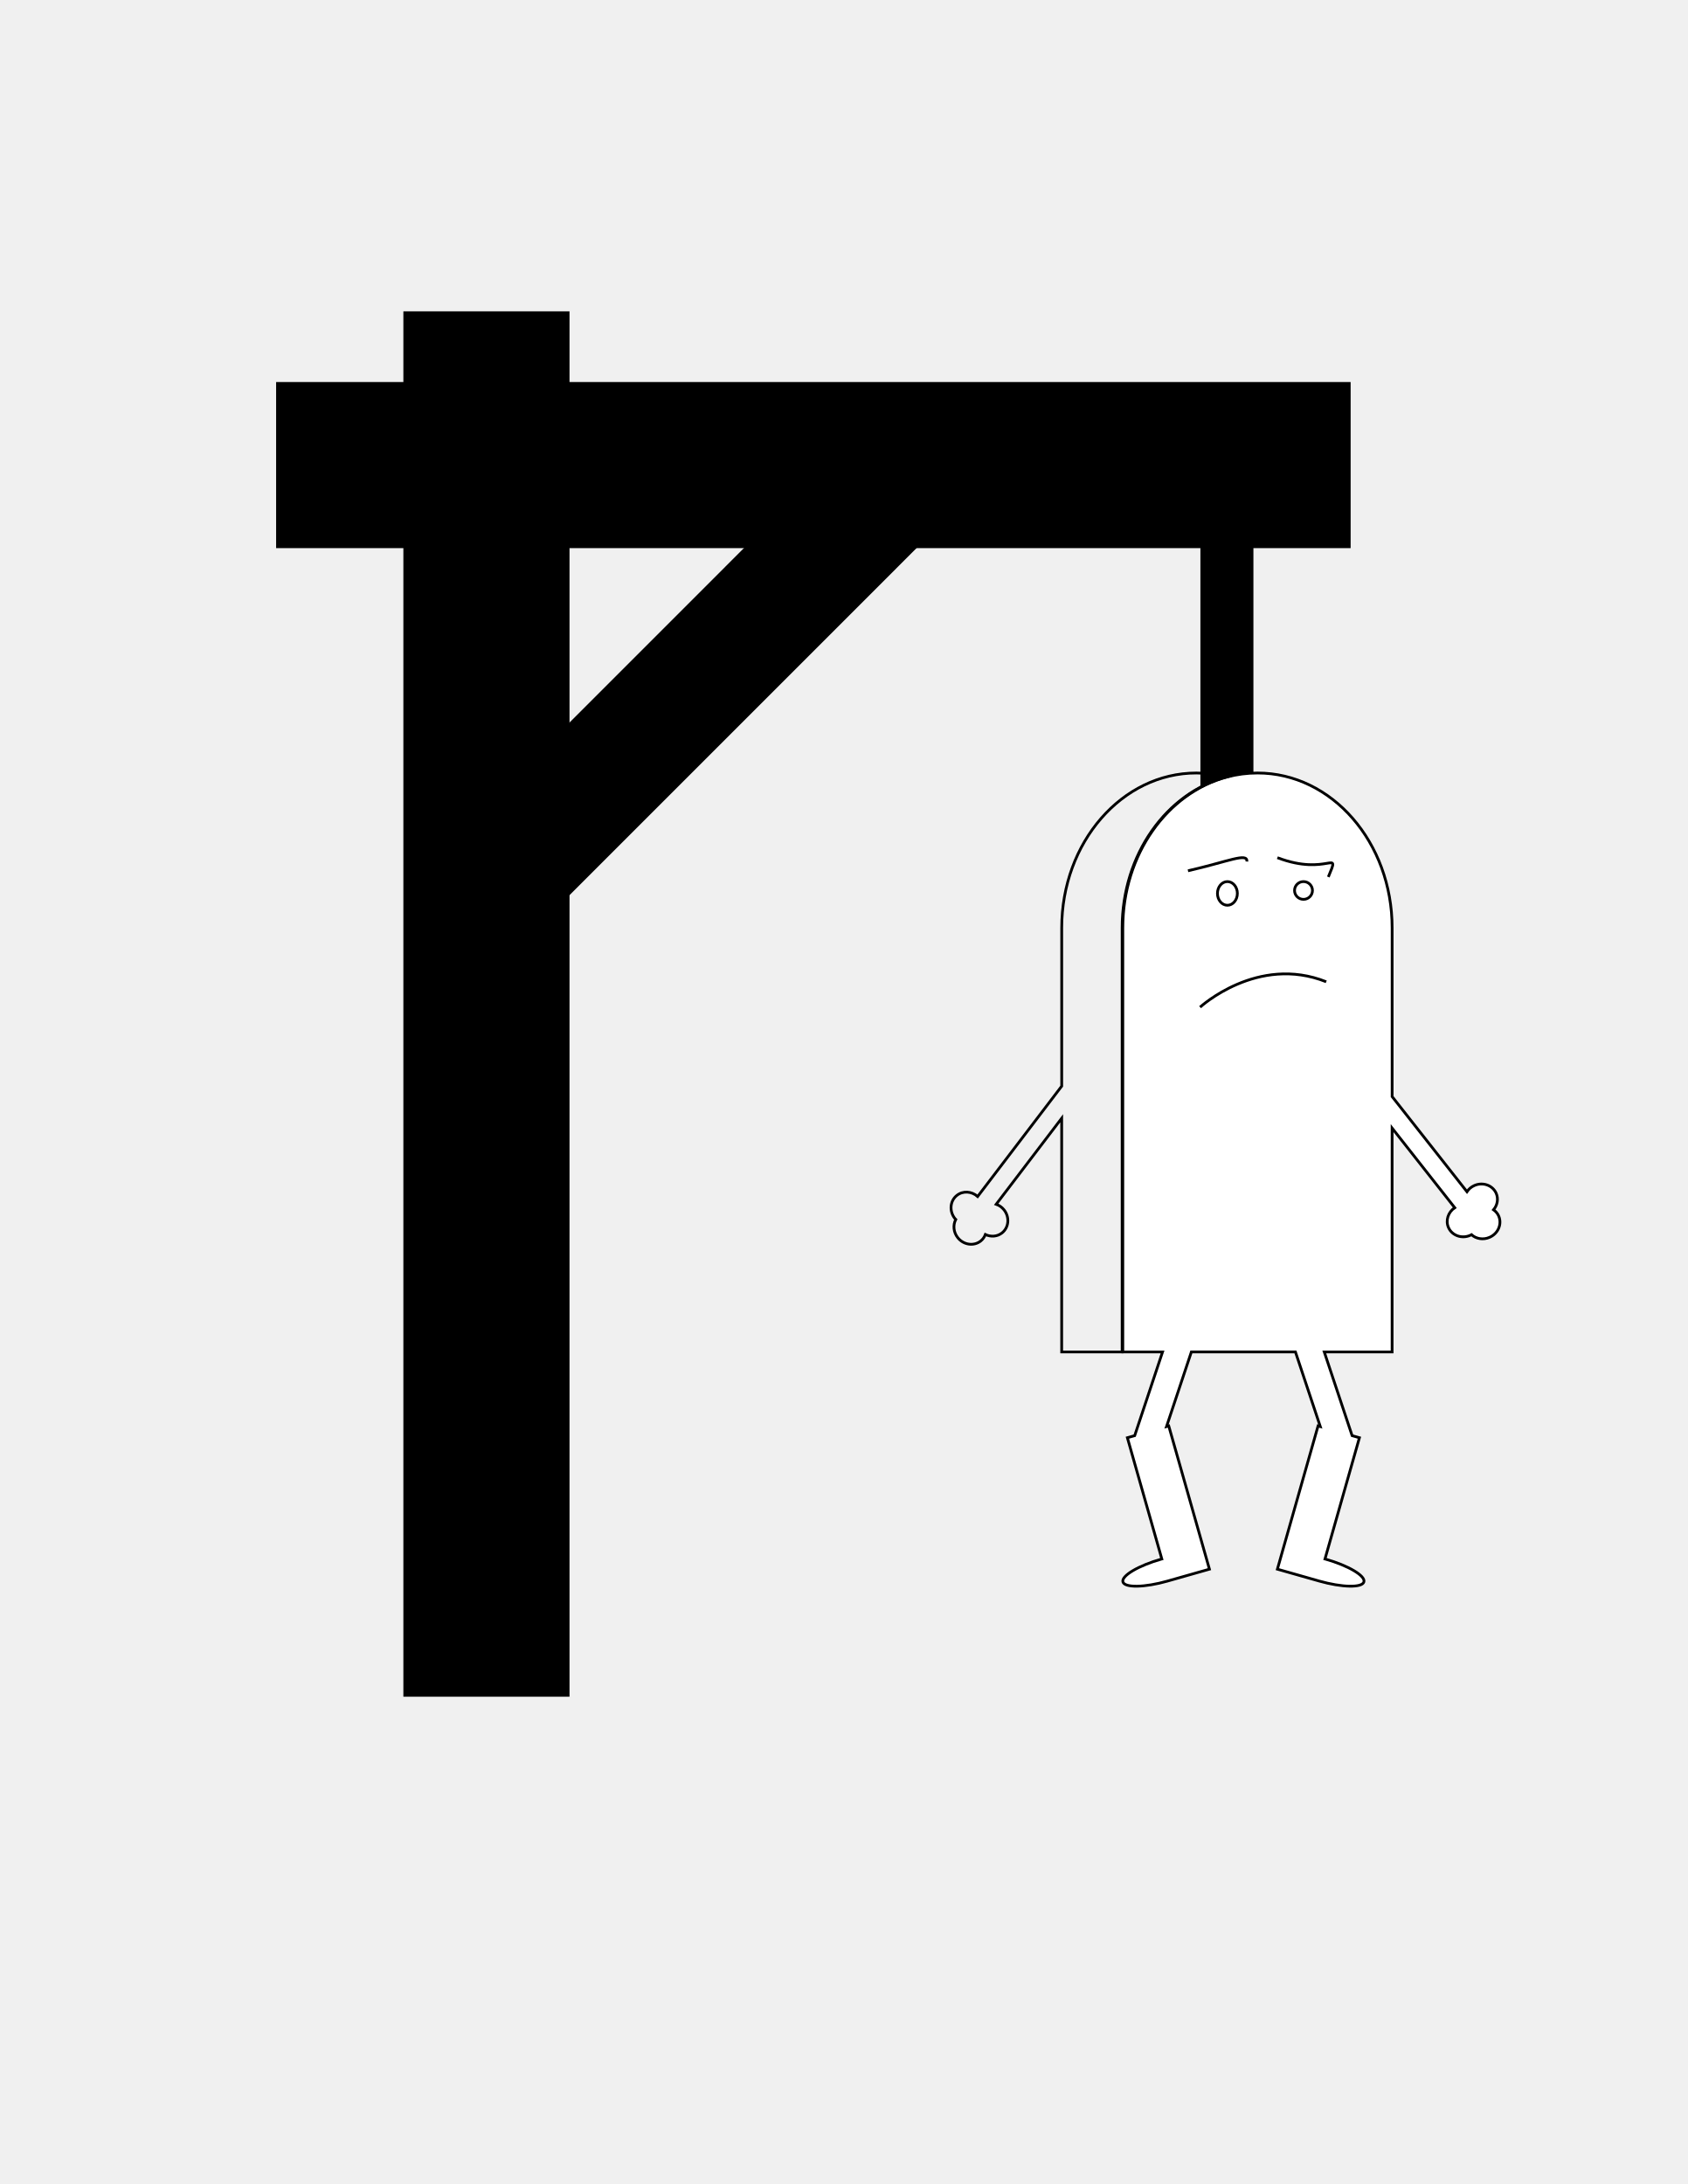
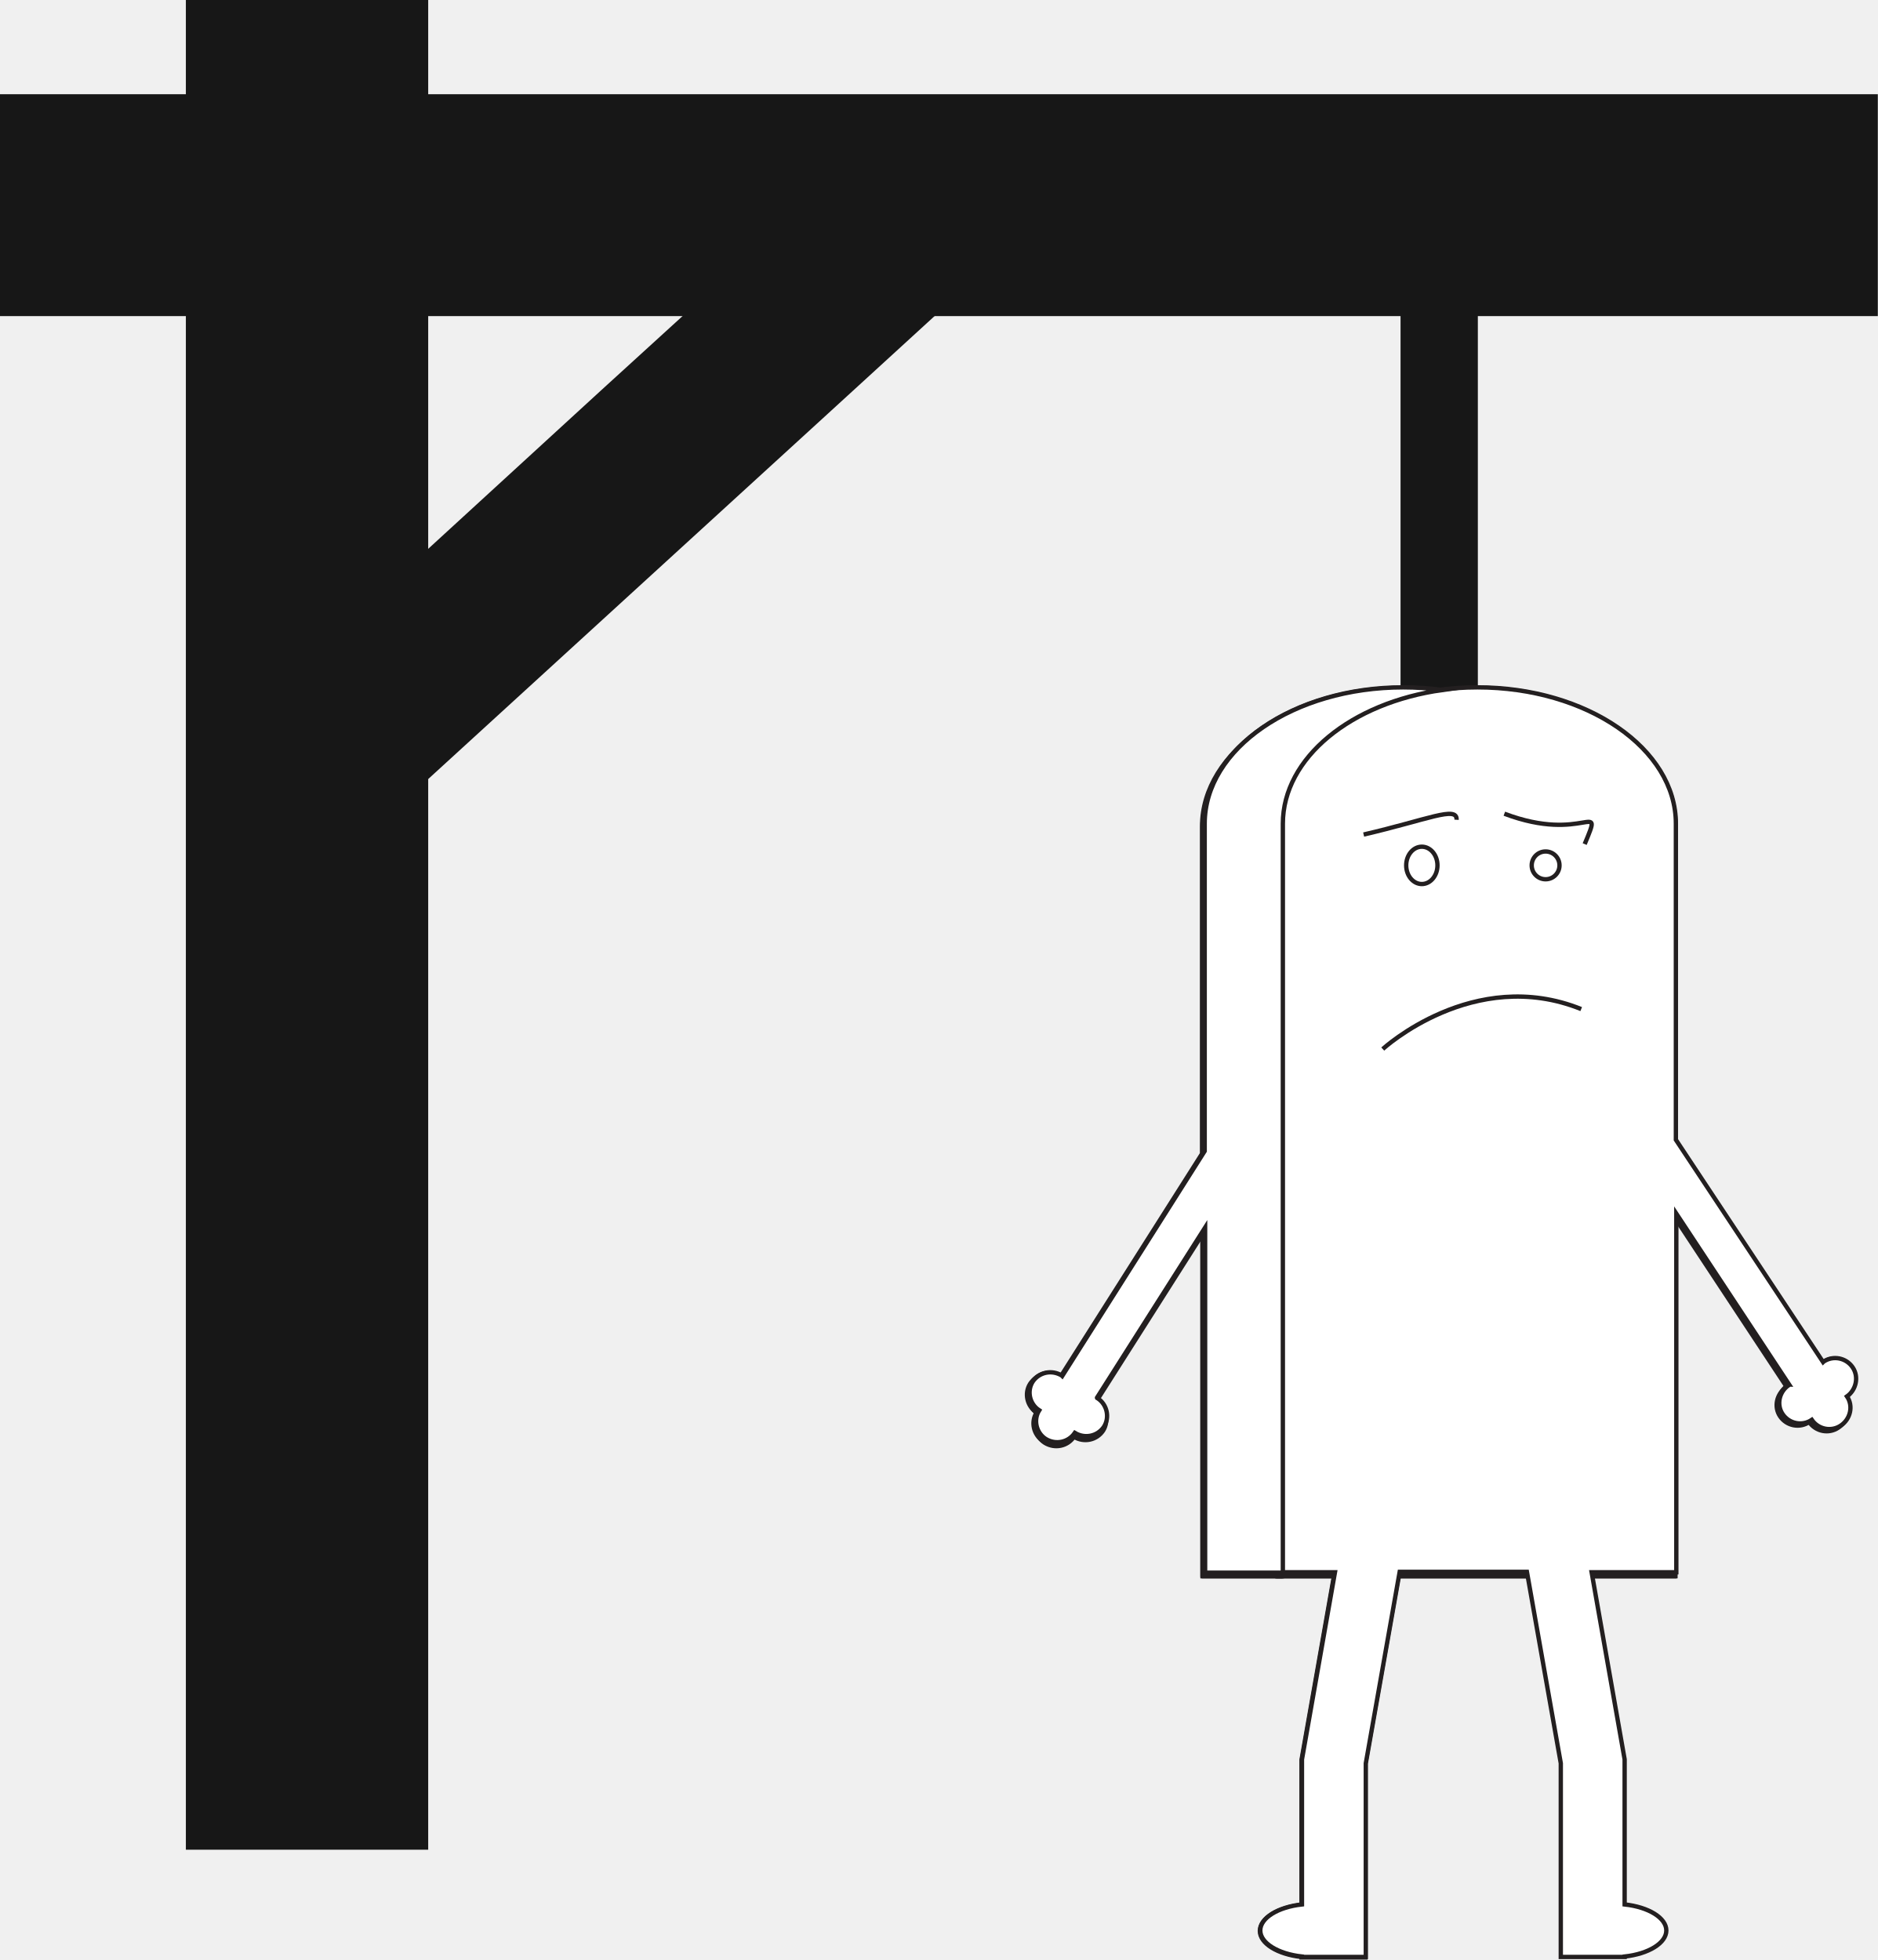
- <svg xmlns="http://www.w3.org/2000/svg" version="1.1" id="Layer_1" x="0px" y="0px" viewBox="0 0 612 792" style="enable-background:new 0 0 612 792;" xml:space="preserve">
+ <svg xmlns="http://www.w3.org/2000/svg" version="1.1" id="Layer_2_00000069372660680959648480000012672869493412977024_" x="0px" y="0px" viewBox="0 0 432.4 451.4" style="enable-background:new 0 0 432.4 451.4;" xml:space="preserve">
  <style type="text/css">
- 	.st0{fill:#FFFFFF;stroke:#000000;stroke-miterlimit:10;}
- 	.st1{fill:none;stroke:#000000;stroke-miterlimit:10;}
+ 	.st0{fill:#171717;}
+ 	.st1{fill:#FFFFFF;stroke:#231F20;stroke-miterlimit:10;}
+ 	.st2{fill:none;stroke:#231F20;stroke-miterlimit:10;}
</style>
-   <path d="M454.48,198.77v121.75c0,5.31-4.31,9.61-9.61,9.61s-9.61-4.31-9.61-9.61V198.77c0-3.68,2.06-6.88,5.11-8.48  c1.35-0.72,2.87-1.13,4.5-1.13C450.18,189.16,454.48,193.47,454.48,198.77z" />
-   <path class="st0" d="M543.4,440.94c-0.41-0.93-1.07-1.67-1.85-2.23c1.39-1.67,1.85-3.96,0.95-5.99c-1.29-2.91-4.84-4.17-7.92-2.8  c-1.14,0.5-2.03,1.3-2.67,2.24l-27.13-34.49V336.5c0-31.02-21.86-56.18-48.83-56.18c-3.77,0-7.44,0.49-10.96,1.42  c-21.69,5.72-37.87,28.07-37.87,54.76v153.77h14.41l-10.1,30.35l-2.65,0.75l12.49,43.97c-0.04,0.01-0.08,0.02-0.12,0.03  c-8.35,2.37-14.61,6.08-13.99,8.28c0.63,2.2,7.9,2.07,16.25-0.31c0.04-0.01,0.08-0.02,0.12-0.04l0,0l15-4.26l-14.75-51.94  l-0.81,0.23l9.01-27.07h37.74l9.01,27.07l-0.81-0.23l-14.75,51.94l15,4.26l0,0c0.04,0.01,0.08,0.02,0.12,0.04  c8.35,2.37,15.63,2.51,16.25,0.31c0.63-2.2-5.64-5.91-13.99-8.28c-0.04-0.01-0.08-0.02-0.12-0.03l12.49-43.97l-2.65-0.75  l-10.1-30.35h24.6v-81.18l22.71,28.87c-2.39,1.6-3.41,4.62-2.27,7.2c1.29,2.91,4.84,4.17,7.92,2.8c0.15-0.07,0.27-0.16,0.41-0.23  c1.69,1.53,4.27,1.99,6.59,0.96C543.24,447.32,544.69,443.85,543.4,440.94z" />
-   <polygon points="341.32,189.78 312.03,219.08 197.51,333.61 197.51,271.01 249.43,219.08 278.72,189.78 " />
+   <path class="st0" d="M340.3,72.8V176c0,4.5-4,8.1-8.9,8.1s-8.9-3.6-8.9-8.1V72.8c0-3.1,1.9-5.8,4.7-7.2c1.2-0.6,2.7-1,4.2-1  C336.4,64.7,340.3,68.3,340.3,72.8L340.3,72.8z" />
+   <polygon class="st0" points="223.5,65.2 196.4,90 90.2,187.1 90.2,134.1 138.3,90 165.5,65.2 " />
+   <polygon class="st0" points="86,21.7 82.2,21.7 0,21.7 0,72.8 82.2,72.8 86,72.8 170.1,72.8 237.8,72.8 376.9,72.8 432.4,72.8   432.4,21.7 " />
+   <polygon class="st0" points="98.6,179.5 98.6,426 42.8,426 42.8,72.8 42.8,21.7 42.8,0 98.6,0 98.6,21.7 98.6,72.8 98.6,133.1 " />
  <g>
-     <polygon points="177.64,138.54 174.23,138.54 100.12,138.54 100.12,198.77 174.23,198.77 177.64,198.77 253.39,198.77    314.4,198.77 439.76,198.77 489.73,198.77 489.73,138.54  " />
-     <polygon points="206.5,324.63 206.5,615.29 146.26,615.29 146.26,198.77 146.26,138.54 146.26,112.91 206.5,112.91 206.5,138.54    206.5,198.77 206.5,269.85  " />
+     <g>
+       <path class="st1" d="M339.8,159.1c-25.2,0-45.7,14.1-45.7,31.4V363h91.4V190.5C385.5,173.2,365.1,159.1,339.8,159.1L339.8,159.1    L339.8,159.1z" />
+       <path class="st1" d="M331.6,159.7c-2.9-0.4-5.9-0.6-9-0.6c-25.2,0-45.7,14.1-45.7,31.4V363h17.9V190.5    C294.9,175.3,310.7,162.6,331.6,159.7L331.6,159.7L331.6,159.7z" />
+     </g>
+     <path class="st1" d="M313.6,193c14.7-3.4,21.6-6.7,21.4-3.4" />
+     <path class="st1" d="M346,188.3c18.5,7,23-3.8,18.5,7" />
+     <ellipse class="st1" cx="355.5" cy="200.1" rx="3.2" ry="3.2" />
+     <path class="st1" d="M318,242.5c0,0,20.9-19.2,45.7-9.2" />
+     <ellipse class="st1" cx="327" cy="200.1" rx="3.6" ry="4.3" />
  </g>
-   <path class="st1" d="M433.8,280.32c-26.97,0-48.83,25.15-48.83,56.18v57.37l-30.48,40.02c-2.15-1.91-5.33-2.15-7.54-0.39  c-2.5,1.98-2.82,5.73-0.72,8.37c0.1,0.13,0.22,0.22,0.33,0.34c-1.06,2.02-0.86,4.63,0.72,6.62c2.1,2.64,5.82,3.18,8.32,1.2  c0.8-0.63,1.34-1.45,1.69-2.35c1.97,0.93,4.3,0.8,6.04-0.58c2.5-1.98,2.82-5.73,0.72-8.37c-0.77-0.97-1.77-1.64-2.84-2.02  l23.75-31.19v84.75h21.92V336.5c0-26.68,16.16-49.01,37.84-54.75C441.21,280.83,437.55,280.32,433.8,280.32z" />
-   <path class="st0" d="M430.75,315.78c14.7-3.36,21.63-6.72,21.37-3.36" />
-   <path class="st0" d="M463.17,311.03c18.47,6.99,23-3.83,18.47,6.99" />
-   <ellipse class="st0" cx="445.05" cy="323.99" rx="3.61" ry="4.29" />
-   <ellipse class="st0" cx="472.64" cy="322.92" rx="3.25" ry="3.22" />
-   <path class="st0" d="M435.14,365.24c0,0,20.86-19.16,45.74-9.21" />
+   <g>
+     <g>
+       <path class="st1" d="M339.9,159.1c-25.2,0-45.7,14.1-45.7,31.4V363h91.4V190.5C385.6,173.2,365.2,159.1,339.9,159.1L339.9,159.1    L339.9,159.1z" />
+       <path class="st1" d="M331.7,159.7c-2.9-0.4-5.9-0.6-9-0.6c-25.2,0-45.7,14.1-45.7,31.4V363H295V190.5    C295,175.3,310.8,162.6,331.7,159.7L331.7,159.7L331.7,159.7z" />
+     </g>
+     <path class="st1" d="M313.6,193c14.7-3.4,21.6-6.7,21.4-3.4" />
+     <path class="st1" d="M346.1,188.3c18.5,7,23-3.8,18.5,7" />
+     <ellipse class="st1" cx="355.5" cy="200.1" rx="3.2" ry="3.2" />
+     <path class="st1" d="M318,242.5c0,0,20.9-19.2,45.7-9.2" />
+     <ellipse class="st1" cx="327" cy="200.1" rx="3.6" ry="4.3" />
+   </g>
+   <path class="st2" d="M340.1,159.1c-25.2,0-45.7,14.1-45.7,31.4V363h91.4V190.5C385.8,173.2,365.3,159.1,340.1,159.1L340.1,159.1  L340.1,159.1z" />
+   <path class="st1" d="M313.8,193c14.7-3.4,21.6-6.7,21.4-3.4" />
+   <path class="st1" d="M346.3,188.3c18.5,7,23-3.8,18.5,7" />
+   <ellipse class="st1" cx="355.7" cy="200.1" rx="3.2" ry="3.2" />
+   <path class="st1" d="M318.2,242.5c0,0,20.9-19.2,45.7-9.2" />
+   <ellipse class="st1" cx="327.2" cy="200.1" rx="3.6" ry="4.3" />
+   <path class="st1" d="M322.9,159.1c-25.2,0-45.7,14.1-45.7,31.4V266l-32.8,51.8c0,0-0.1-0.1-0.1-0.1c-2.3-1.4-5.2-0.8-6.7,1.4  c-1.4,2.2-0.7,5.2,1.5,6.6c-1.4,2.2-0.7,5.2,1.5,6.6c2.3,1.4,5.2,0.8,6.7-1.4c2.3,1.4,5.2,0.8,6.7-1.4c1.4-2.2,0.7-5.2-1.5-6.6  c-0.1,0-0.1,0-0.1-0.1l24.9-39.2V363h17.9V190.5c0-15.2,15.8-27.9,36.8-30.8C329,159.4,326,159.1,322.9,159.1L322.9,159.1  L322.9,159.1z" />
+   <path class="st1" d="M426,315.5c-1.5-2.2-4.5-2.8-6.7-1.3c0,0-0.1,0.1-0.1,0.1L385.3,263v-72.8c0-17.3-20.5-31.4-45.7-31.4  S294,172.9,294,190.2v172.4h91.4v-82.6l26,39.4c0,0-0.1,0-0.1,0.1c-2.2,1.5-2.9,4.5-1.4,6.7c1.5,2.2,4.5,2.8,6.7,1.3  c1.5,2.2,4.5,2.8,6.7,1.3s2.9-4.5,1.4-6.7C426.8,320.7,427.5,317.7,426,315.5L426,315.5L426,315.5z" />
+   <path class="st1" d="M313.4,192.8c14.7-3.4,21.6-6.7,21.4-3.4" />
+   <path class="st1" d="M345.8,188c18.5,7,23-3.8,18.5,7" />
+   <ellipse class="st1" cx="355.3" cy="199.9" rx="3.2" ry="3.2" />
+   <path class="st1" d="M317.8,242.2c0,0,20.9-19.2,45.7-9.2" />
+   <ellipse class="st1" cx="326.8" cy="199.9" rx="3.6" ry="4.3" />
+   <path class="st1" d="M322.5,158.9c-25.2,0-45.7,14.1-45.7,31.4v75.4L244,317.4c0,0-0.1-0.1-0.1-0.1c-2.3-1.4-5.2-0.8-6.7,1.4  c-1.4,2.2-0.7,5.2,1.5,6.6c-1.4,2.2-0.7,5.2,1.5,6.6c2.3,1.4,5.2,0.8,6.7-1.4c2.3,1.4,5.2,0.8,6.7-1.4c1.4-2.2,0.7-5.2-1.5-6.6  c-0.1,0-0.1,0-0.1-0.1l24.9-39.2v79.5h17.9V190.3c0-15.2,15.8-27.9,36.8-30.8C328.5,159.1,325.5,158.9,322.5,158.9L322.5,158.9  L322.5,158.9z" />
+   <path class="st1" d="M426.5,315c-1.5-2.2-4.5-2.8-6.7-1.3c0,0-0.1,0.1-0.1,0.1l-33.9-51.2v-72.8c0-17.3-20.5-31.4-45.7-31.4  s-45.7,14.1-45.7,31.4v172.4h12.9l-7.6,43.1h0v33.4c-5.5,0.6-9.6,3.1-9.6,6s4.1,5.4,9.6,6v0.1h14.7v-44.6l7.8-44.1h63.6v-82.6  l26,39.4c0,0-0.1,0-0.1,0.1c-2.2,1.5-2.9,4.5-1.4,6.7c1.5,2.2,4.5,2.8,6.7,1.3c1.5,2.2,4.5,2.8,6.7,1.3s2.9-4.5,1.4-6.7  C427.3,320.2,427.9,317.2,426.5,315L426.5,315L426.5,315z" />
+   <path class="st1" d="M313.9,192.3c14.7-3.4,21.6-6.7,21.4-3.4" />
+   <path class="st1" d="M346.3,187.5c18.5,7,23-3.8,18.5,7" />
+   <ellipse class="st1" cx="355.8" cy="199.4" rx="3.2" ry="3.2" />
+   <path class="st1" d="M318.2,241.7c0,0,20.9-19.2,45.7-9.2" />
+   <ellipse class="st1" cx="327.2" cy="199.4" rx="3.6" ry="4.3" />
+   <path class="st1" d="M323,158.4c-25.2,0-45.7,14.1-45.7,31.4v75.4L244.4,317c0,0-0.1-0.1-0.1-0.1c-2.3-1.4-5.2-0.8-6.7,1.4  c-1.4,2.2-0.7,5.2,1.5,6.6c-1.4,2.2-0.7,5.2,1.5,6.6c2.3,1.4,5.2,0.8,6.7-1.4c2.3,1.4,5.2,0.8,6.7-1.4c1.4-2.2,0.7-5.2-1.5-6.6  c-0.1,0-0.1,0-0.1-0.1l24.9-39.2v79.5h17.9V189.8c0-15.2,15.8-27.9,36.8-30.8C329,158.6,326,158.4,323,158.4L323,158.4L323,158.4z" />
+   <path class="st1" d="M426.6,314.9c-1.5-2.2-4.5-2.8-6.7-1.3c0,0-0.1,0.1-0.1,0.1l-33.9-51.2v-72.8c0-17.3-20.5-31.4-45.7-31.4  s-45.7,14.1-45.7,31.4v172.4h12.9l-7.6,43.1h0v33.4c-5.5,0.6-9.6,3.1-9.6,6s4.1,5.4,9.6,6v0.1h14.7v-44.6l7.8-44.1h29.3l7.8,44.1  v44.6h14.7v-0.1c5.5-0.6,9.6-3.1,9.6-6s-4.1-5.4-9.6-6v-33.4h0l-7.6-43.1h19.5v-82.6l26,39.4c0,0-0.1,0-0.1,0.1  c-2.2,1.5-2.9,4.5-1.4,6.7c1.5,2.2,4.5,2.8,6.7,1.3c1.5,2.2,4.5,2.8,6.7,1.3s2.9-4.5,1.4-6.7C427.4,320.1,428.1,317.1,426.6,314.9  L426.6,314.9L426.6,314.9z" />
+   <path class="st1" d="M314,192.2c14.7-3.4,21.6-6.7,21.4-3.4" />
+   <path class="st1" d="M346.4,187.4c18.5,7,23-3.8,18.5,7" />
+   <ellipse class="st1" cx="355.9" cy="199.3" rx="3.2" ry="3.2" />
+   <path class="st1" d="M318.4,241.6c0,0,20.9-19.2,45.7-9.2" />
+   <ellipse class="st1" cx="327.4" cy="199.3" rx="3.6" ry="4.3" />
+   <path class="st1" d="M323.1,158.3c-25.2,0-45.7,14.1-45.7,31.4v75.4l-32.8,51.8c0,0-0.1-0.1-0.1-0.1c-2.3-1.4-5.2-0.8-6.7,1.4  c-1.4,2.2-0.7,5.2,1.5,6.6c-1.4,2.2-0.7,5.2,1.5,6.6c2.3,1.4,5.2,0.8,6.7-1.4c2.3,1.4,5.2,0.8,6.7-1.4c1.4-2.2,0.7-5.2-1.5-6.6  c-0.1,0-0.1,0-0.1-0.1l24.9-39.2v79.5h17.9V189.7c0-15.2,15.8-27.9,36.8-30.8C329.1,158.5,326.1,158.3,323.1,158.3L323.1,158.3  L323.1,158.3z" />
</svg>
